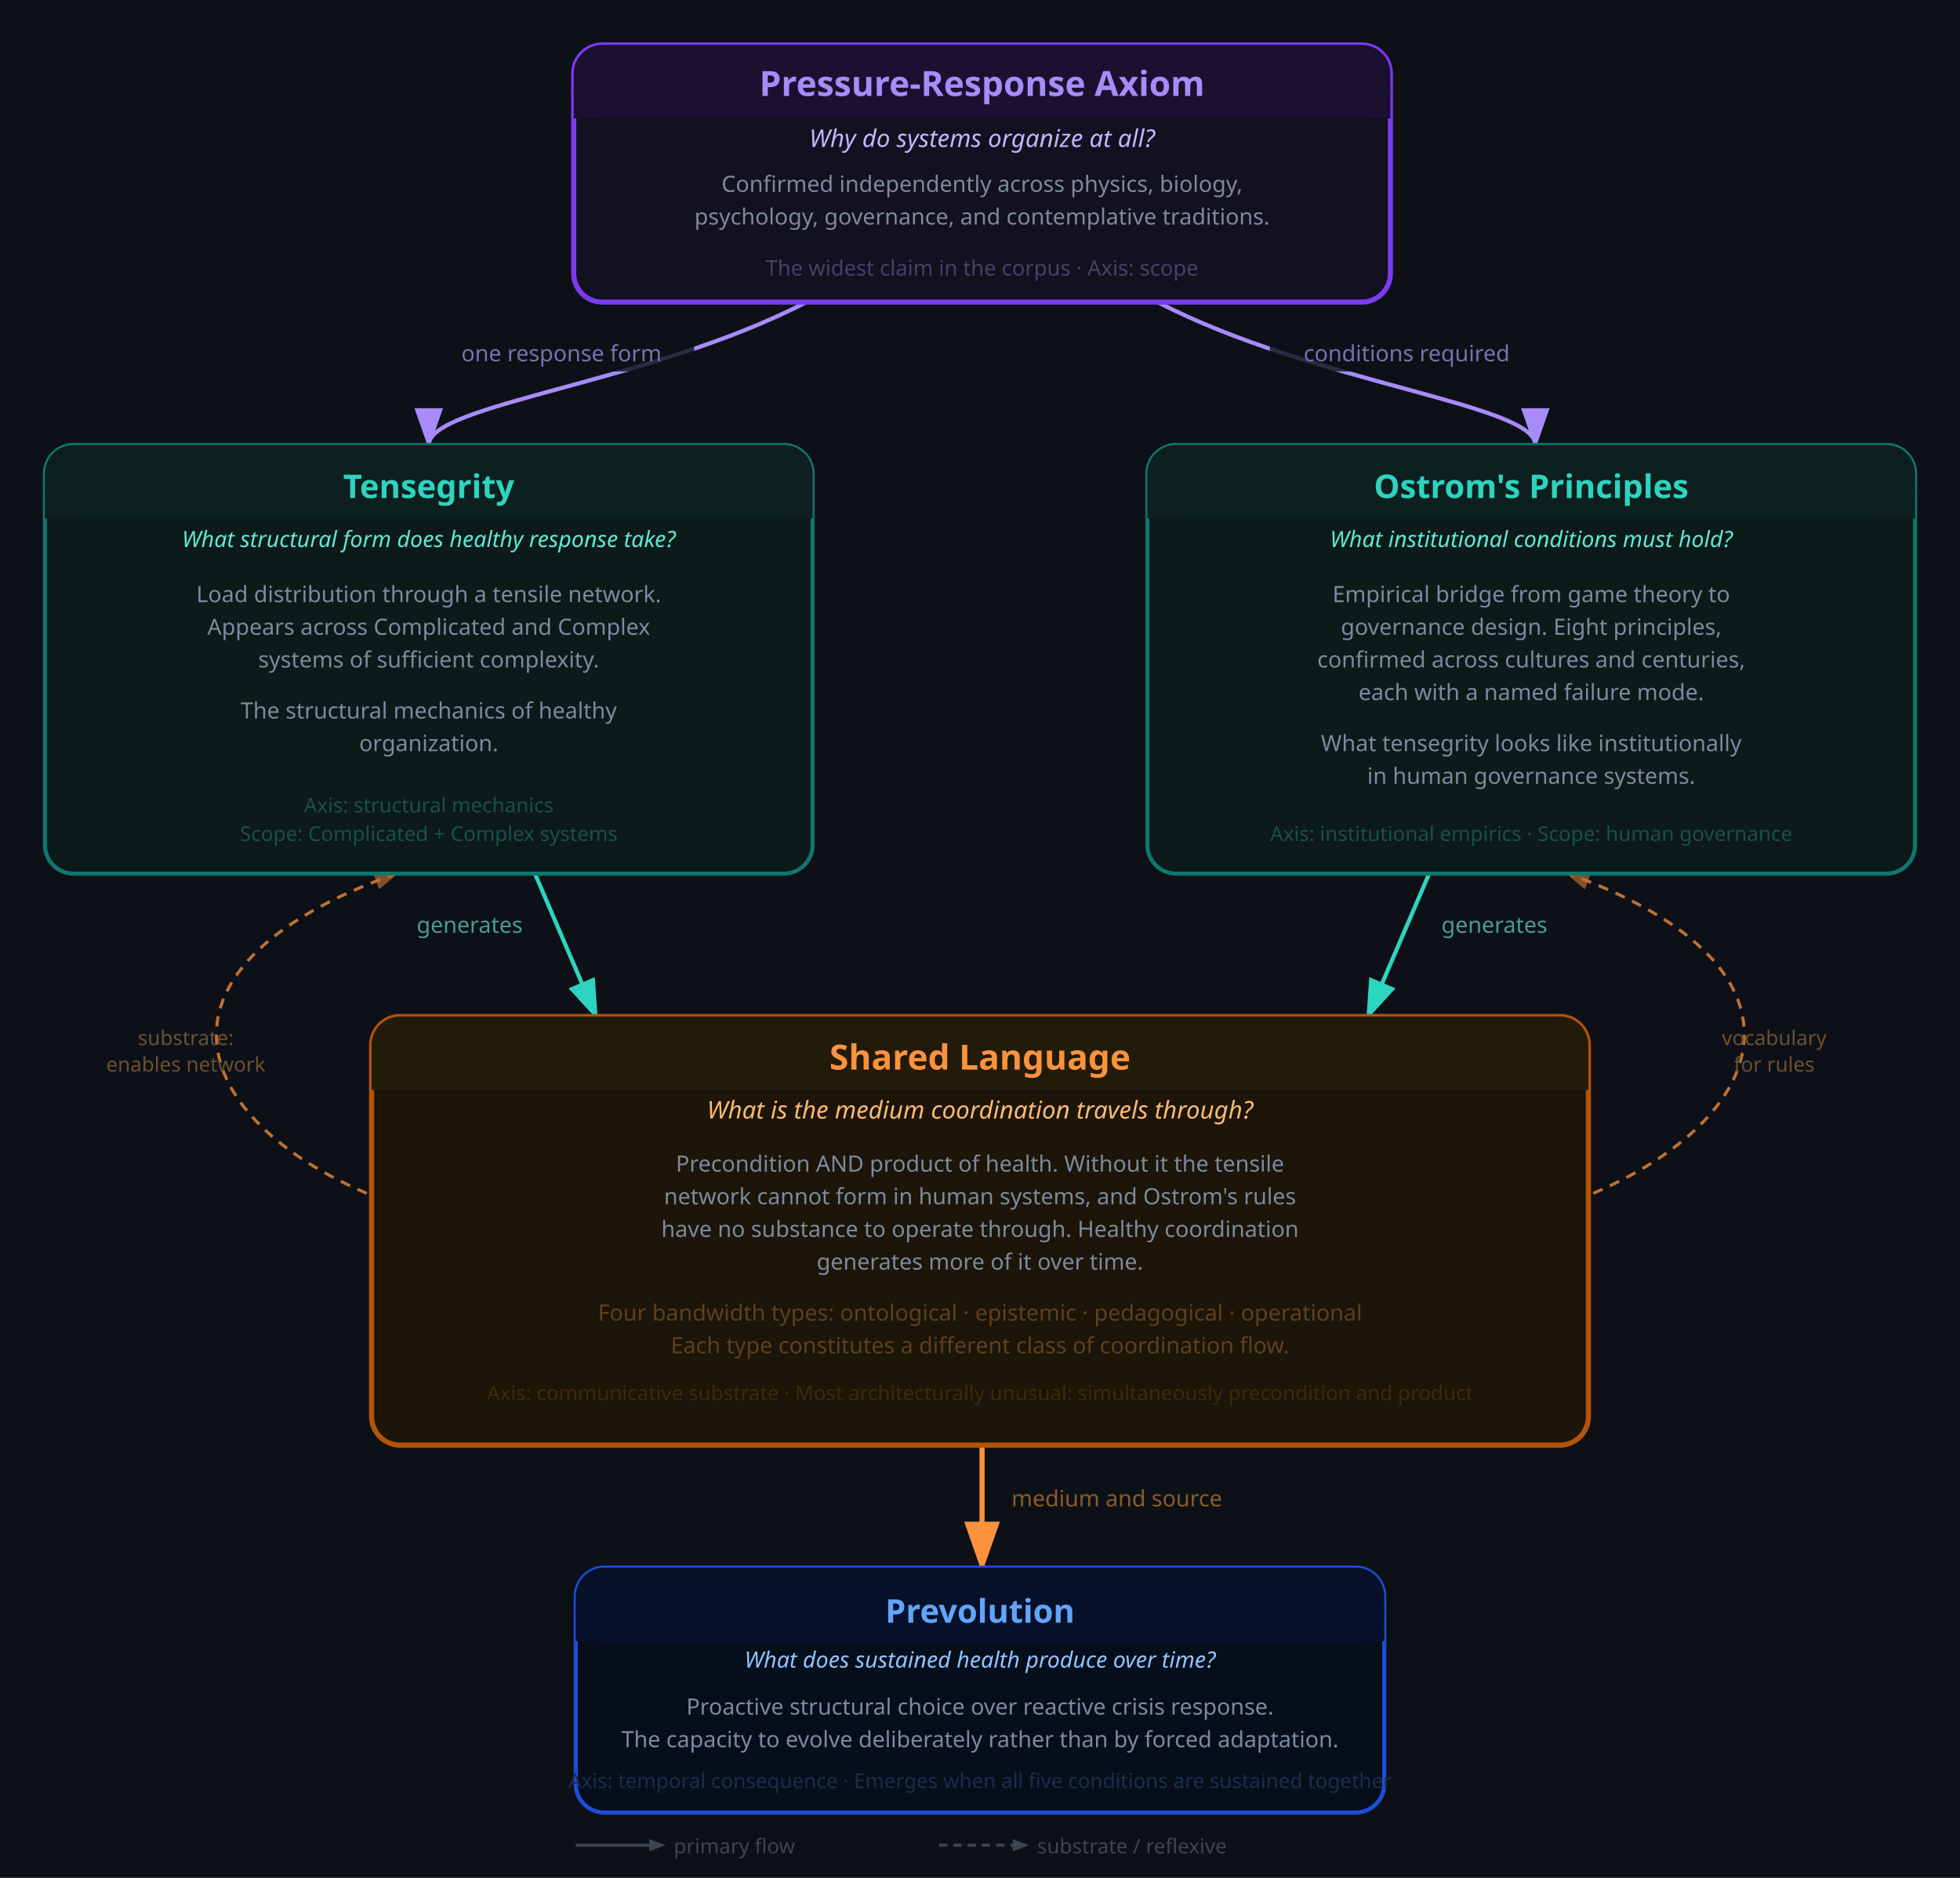
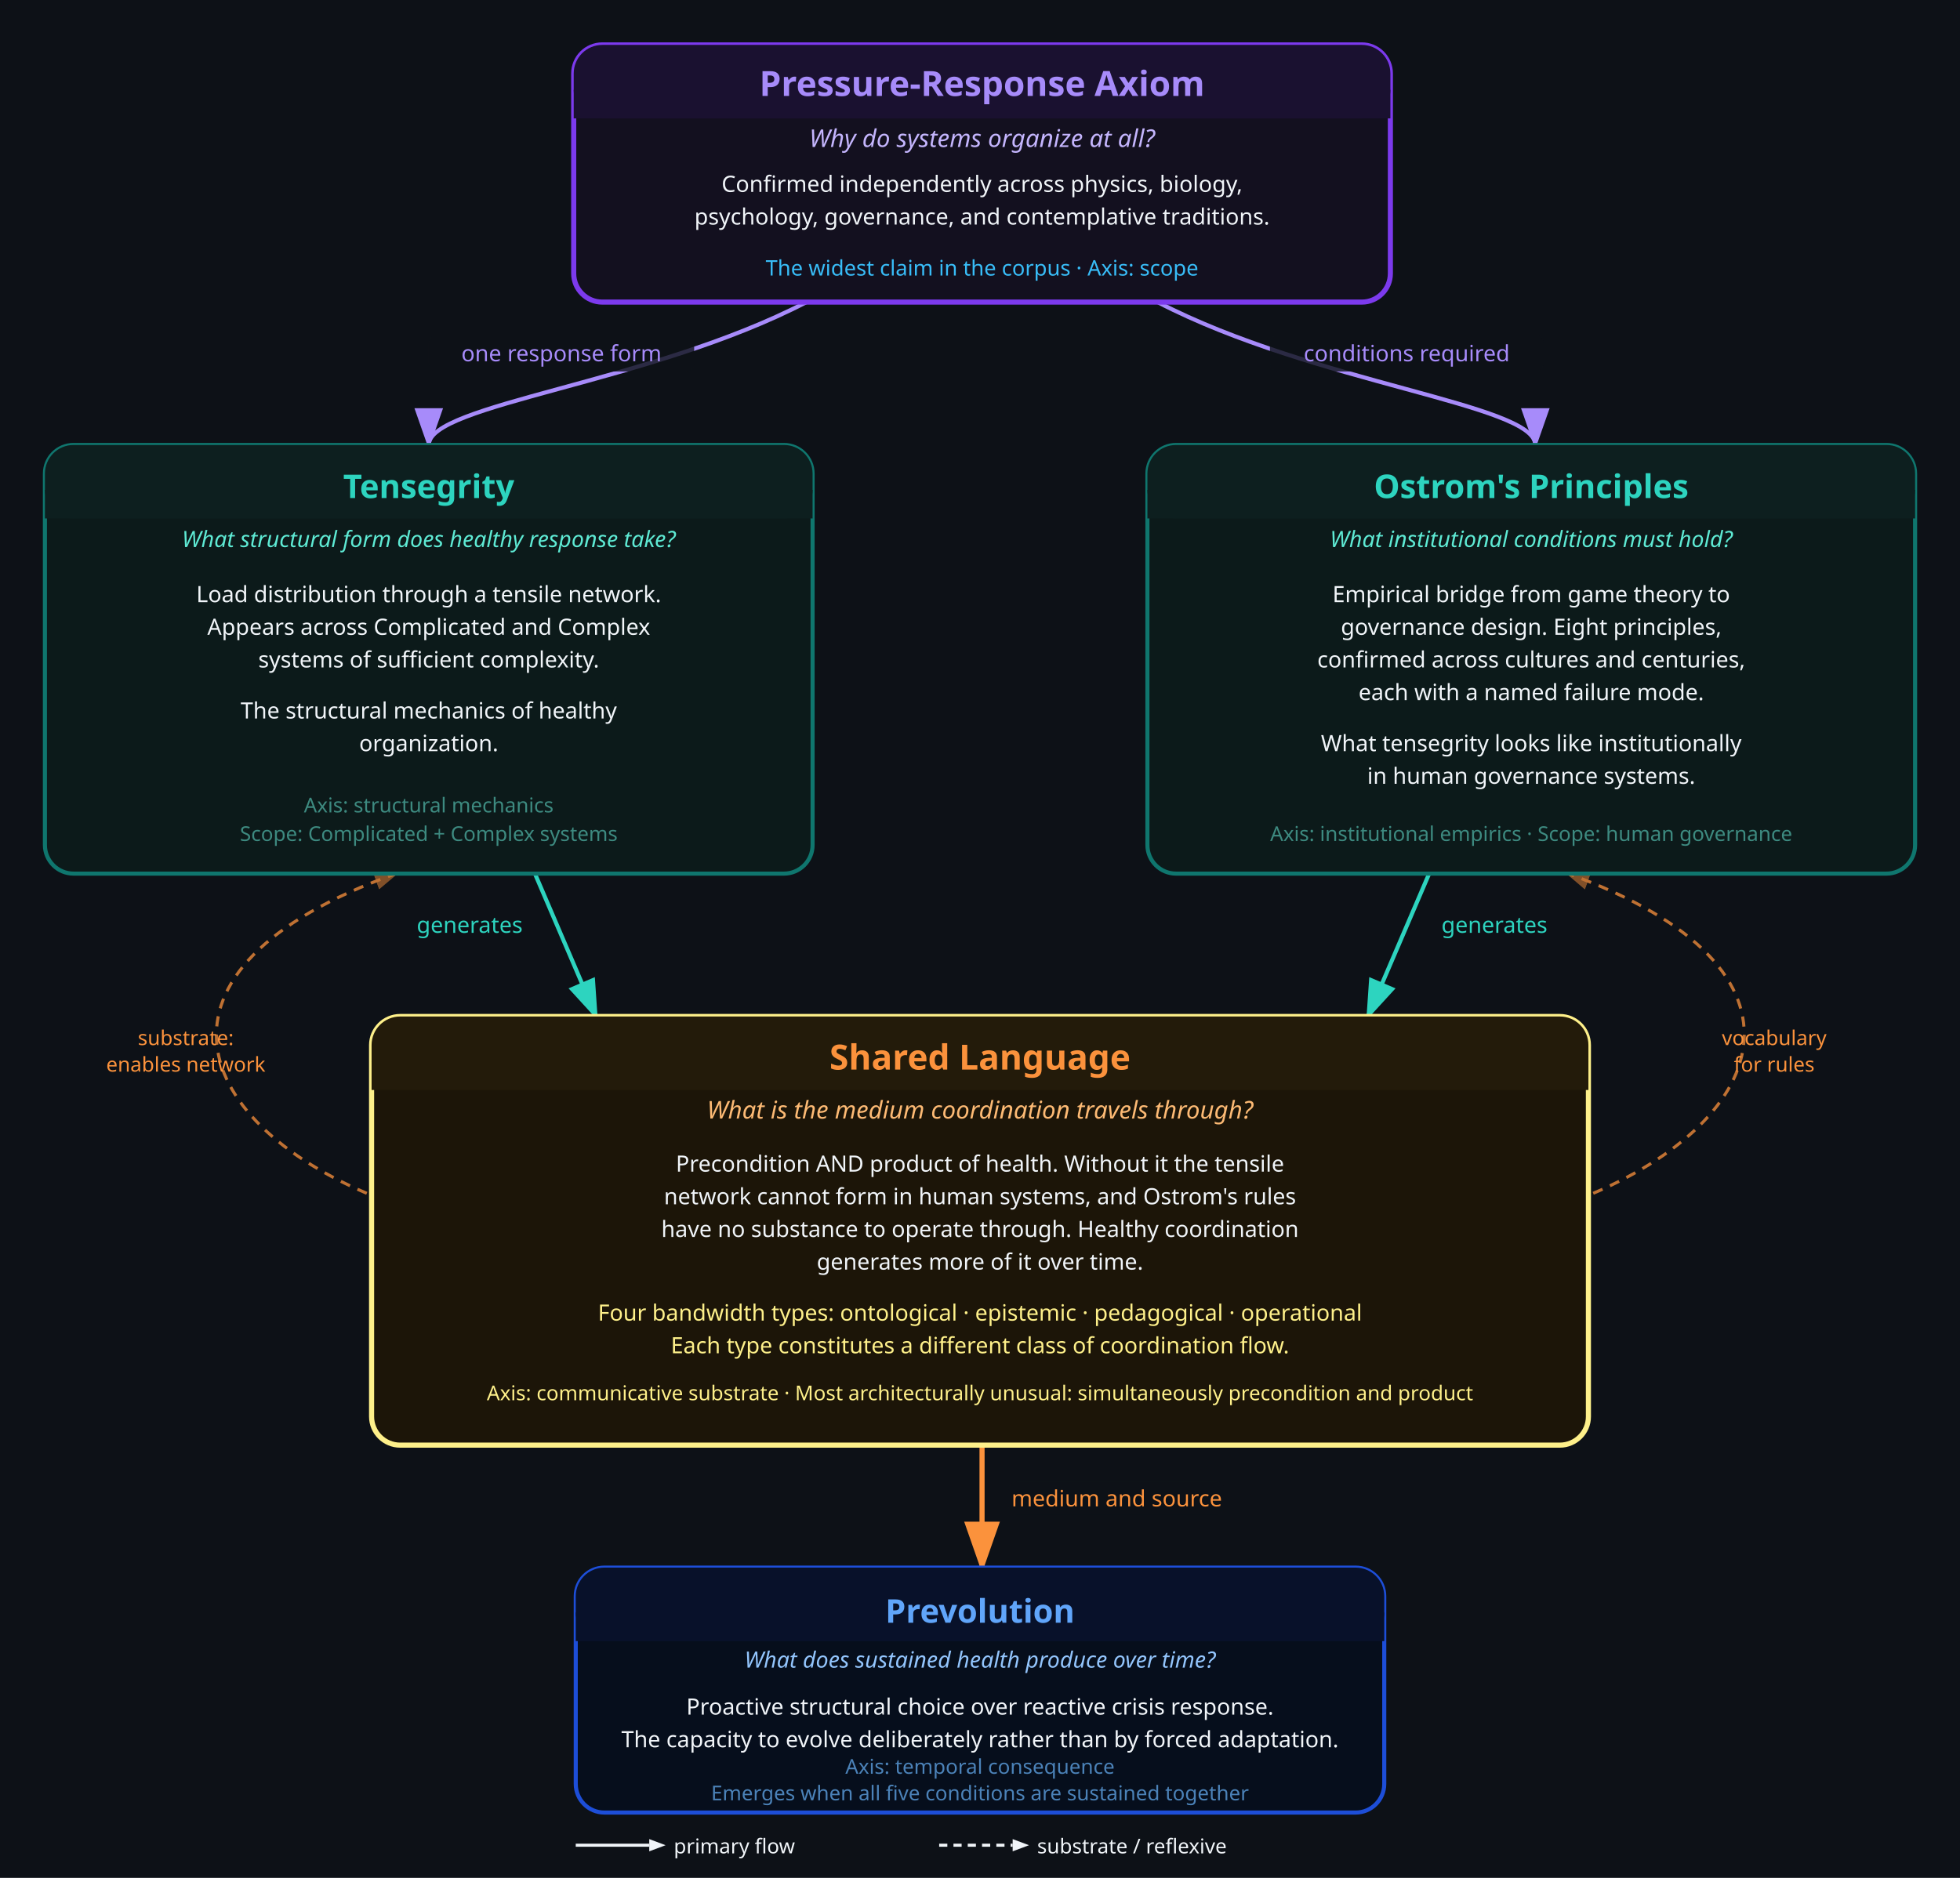
<svg xmlns="http://www.w3.org/2000/svg" width="960" height="920">
  <defs>
    <marker id="arw-violet" markerWidth="10" markerHeight="7" refX="9" refY="3.5" orient="auto">
      <polygon points="0 0, 10 3.5, 0 7" fill="#a78bfa" />
    </marker>
    <marker id="arw-teal" markerWidth="10" markerHeight="7" refX="9" refY="3.5" orient="auto">
      <polygon points="0 0, 10 3.5, 0 7" fill="#2dd4bf" />
    </marker>
    <marker id="arw-orange" markerWidth="10" markerHeight="7" refX="9" refY="3.5" orient="auto">
      <polygon points="0 0, 10 3.5, 0 7" fill="#fb923c" />
    </marker>
    <marker id="arw-orange-sm" markerWidth="8" markerHeight="6" refX="7" refY="3" orient="auto">
      <polygon points="0 0, 8 3, 0 6" fill="#fb923c" opacity="0.65" />
    </marker>
    <marker id="arw-blue" markerWidth="10" markerHeight="7" refX="9" refY="3.5" orient="auto">
      <polygon points="0 0, 10 3.5, 0 7" fill="#60a5fa" />
    </marker>
  </defs>
  <rect width="960" height="920" fill="#0d1117" />
  <path d="M 395 148 C 318 188 210 198 210 218" stroke="#a78bfa" stroke-width="2" fill="none" marker-end="url(#arw-violet)" />
  <rect x="210" y="164" width="130" height="18" rx="4" fill="#0d1117" opacity="0.8" />
-   <text x="275" y="177" fill="#7c6fb0" font-size="11" font-family="system-ui,sans-serif" text-anchor="middle">one response form</text>
+   <text x="275" y="177" fill="#a78bfa" font-size="11" font-family="system-ui,sans-serif" text-anchor="middle">one response form</text>
  <path d="M 567 148 C 644 188 752 198 752 218" stroke="#a78bfa" stroke-width="2" fill="none" marker-end="url(#arw-violet)" />
  <rect x="622" y="164" width="134" height="18" rx="4" fill="#0d1117" opacity="0.8" />
-   <text x="689" y="177" fill="#7c6fb0" font-size="11" font-family="system-ui,sans-serif" text-anchor="middle">conditions required</text>
+   <text x="689" y="177" fill="#a78bfa" font-size="11" font-family="system-ui,sans-serif" text-anchor="middle">conditions required</text>
  <path d="M 262 428 L 292 498" stroke="#2dd4bf" stroke-width="2" fill="none" marker-end="url(#arw-teal)" />
-   <text x="256" y="457" fill="#4b9b8e" font-size="11" font-family="system-ui,sans-serif" text-anchor="end">generates</text>
+   <text x="256" y="457" fill="#2dd4bf" font-size="11" font-family="system-ui,sans-serif" text-anchor="end">generates</text>
  <path d="M 700 428 L 670 498" stroke="#2dd4bf" stroke-width="2" fill="none" marker-end="url(#arw-teal)" />
-   <text x="706" y="457" fill="#4b9b8e" font-size="11" font-family="system-ui,sans-serif" text-anchor="start">generates</text>
+   <text x="706" y="457" fill="#2dd4bf" font-size="11" font-family="system-ui,sans-serif" text-anchor="start">generates</text>
  <path d="M 481 708 L 481 768" stroke="#fb923c" stroke-width="2.5" fill="none" marker-end="url(#arw-orange)" />
  <rect x="494" y="726" width="106" height="16" rx="4" fill="#0d1117" opacity="0.8" />
-   <text x="547" y="738" fill="#8a5c2a" font-size="11" font-family="system-ui,sans-serif" text-anchor="middle">medium and source</text>
+   <text x="547" y="738" fill="#fb923c" font-size="11" font-family="system-ui,sans-serif" text-anchor="middle">medium and source</text>
  <path d="M 188 588 C 94 552 62 475 194 428" stroke="#fb923c" stroke-width="1.5" fill="none" stroke-dasharray="5,4" opacity="0.75" marker-end="url(#arw-orange-sm)" />
-   <text x="91" y="512" fill="#6b5030" font-size="10" font-family="system-ui,sans-serif" text-anchor="middle">substrate:</text>
-   <text x="91" y="525" fill="#6b5030" font-size="10" font-family="system-ui,sans-serif" text-anchor="middle">enables network</text>
+   <text x="91" y="512" fill="#fb923c" font-size="10" font-family="system-ui,sans-serif" text-anchor="middle">substrate:</text>
+   <text x="91" y="525" fill="#fb923c" font-size="10" font-family="system-ui,sans-serif" text-anchor="middle">enables network</text>
  <path d="M 772 588 C 866 552 898 475 768 428" stroke="#fb923c" stroke-width="1.5" fill="none" stroke-dasharray="5,4" opacity="0.75" marker-end="url(#arw-orange-sm)" />
-   <text x="869" y="512" fill="#6b5030" font-size="10" font-family="system-ui,sans-serif" text-anchor="middle">vocabulary</text>
-   <text x="869" y="525" fill="#6b5030" font-size="10" font-family="system-ui,sans-serif" text-anchor="middle">for rules</text>
+   <text x="869" y="512" fill="#fb923c" font-size="10" font-family="system-ui,sans-serif" text-anchor="middle">vocabulary</text>
+   <text x="869" y="525" fill="#fb923c" font-size="10" font-family="system-ui,sans-serif" text-anchor="middle">for rules</text>
  <rect x="281" y="22" width="400" height="126" rx="14" fill="#13101f" stroke="#7c3aed" stroke-width="2.5" />
  <rect x="281" y="22" width="400" height="36" rx="14" fill="#1a1130" />
  <rect x="281" y="44" width="400" height="14" fill="#1a1130" />
  <text x="481" y="47" fill="#a78bfa" font-size="17" font-weight="bold" font-family="system-ui,sans-serif" text-anchor="middle">Pressure-Response Axiom</text>
  <text x="481" y="72" fill="#c4b5fd" font-size="12" font-style="italic" font-family="system-ui,sans-serif" text-anchor="middle">Why do systems organize at all?</text>
-   <text x="481" y="94" fill="#7d8a9e" font-size="11" font-family="system-ui,sans-serif" text-anchor="middle">Confirmed independently across physics, biology,</text>
-   <text x="481" y="110" fill="#7d8a9e" font-size="11" font-family="system-ui,sans-serif" text-anchor="middle">psychology, governance, and contemplative traditions.</text>
-   <text x="481" y="135" fill="#4a3f68" font-size="10.5" font-family="system-ui,sans-serif" text-anchor="middle">The widest claim in the corpus · Axis: scope</text>
+   <text x="481" y="94" fill="#f1f5f9" font-size="11" font-family="system-ui,sans-serif" text-anchor="middle">Confirmed independently across physics, biology,</text>
+   <text x="481" y="110" fill="#f1f5f9" font-size="11" font-family="system-ui,sans-serif" text-anchor="middle">psychology, governance, and contemplative traditions.</text>
+   <text x="481" y="135" fill="#38bdf8" font-size="10.5" font-family="system-ui,sans-serif" text-anchor="middle">The widest claim in the corpus · Axis: scope</text>
  <rect x="22" y="218" width="376" height="210" rx="14" fill="#0c1a1a" stroke="#0f766e" stroke-width="2" />
  <rect x="22" y="218" width="376" height="36" rx="14" fill="#0d1f1f" />
  <rect x="22" y="240" width="376" height="14" fill="#0d1f1f" />
  <text x="210" y="244" fill="#2dd4bf" font-size="16" font-weight="bold" font-family="system-ui,sans-serif" text-anchor="middle">Tensegrity</text>
  <text x="210" y="268" fill="#5eead4" font-size="11" font-style="italic" font-family="system-ui,sans-serif" text-anchor="middle">What structural form does healthy response take?</text>
-   <text x="210" y="295" fill="#7d8a9e" font-size="11" font-family="system-ui,sans-serif" text-anchor="middle">Load distribution through a tensile network.</text>
-   <text x="210" y="311" fill="#7d8a9e" font-size="11" font-family="system-ui,sans-serif" text-anchor="middle">Appears across Complicated and Complex</text>
-   <text x="210" y="327" fill="#7d8a9e" font-size="11" font-family="system-ui,sans-serif" text-anchor="middle">systems of sufficient complexity.</text>
-   <text x="210" y="352" fill="#7d8a9e" font-size="11" font-family="system-ui,sans-serif" text-anchor="middle">The structural mechanics of healthy</text>
-   <text x="210" y="368" fill="#7d8a9e" font-size="11" font-family="system-ui,sans-serif" text-anchor="middle">organization.</text>
-   <text x="210" y="398" fill="#194f4b" font-size="10" font-family="system-ui,sans-serif" text-anchor="middle">Axis: structural mechanics</text>
-   <text x="210" y="412" fill="#194f4b" font-size="10" font-family="system-ui,sans-serif" text-anchor="middle">Scope: Complicated + Complex systems</text>
+   <text x="210" y="295" fill="#f1f5f9" font-size="11" font-family="system-ui,sans-serif" text-anchor="middle">Load distribution through a tensile network.</text>
+   <text x="210" y="311" fill="#f1f5f9" font-size="11" font-family="system-ui,sans-serif" text-anchor="middle">Appears across Complicated and Complex</text>
+   <text x="210" y="327" fill="#f1f5f9" font-size="11" font-family="system-ui,sans-serif" text-anchor="middle">systems of sufficient complexity.</text>
+   <text x="210" y="352" fill="#f1f5f9" font-size="11" font-family="system-ui,sans-serif" text-anchor="middle">The structural mechanics of healthy</text>
+   <text x="210" y="368" fill="#f1f5f9" font-size="11" font-family="system-ui,sans-serif" text-anchor="middle">organization.</text>
+   <text x="210" y="398" fill="#3d8a80" font-size="10" font-family="system-ui,sans-serif" text-anchor="middle">Axis: structural mechanics</text>
+   <text x="210" y="412" fill="#3d8a80" font-size="10" font-family="system-ui,sans-serif" text-anchor="middle">Scope: Complicated + Complex systems</text>
  <rect x="562" y="218" width="376" height="210" rx="14" fill="#0c1a1a" stroke="#0f766e" stroke-width="2" />
  <rect x="562" y="218" width="376" height="36" rx="14" fill="#0d1f1f" />
  <rect x="562" y="240" width="376" height="14" fill="#0d1f1f" />
  <text x="750" y="244" fill="#2dd4bf" font-size="16" font-weight="bold" font-family="system-ui,sans-serif" text-anchor="middle">Ostrom's Principles</text>
  <text x="750" y="268" fill="#5eead4" font-size="11" font-style="italic" font-family="system-ui,sans-serif" text-anchor="middle">What institutional conditions must hold?</text>
-   <text x="750" y="295" fill="#7d8a9e" font-size="11" font-family="system-ui,sans-serif" text-anchor="middle">Empirical bridge from game theory to</text>
-   <text x="750" y="311" fill="#7d8a9e" font-size="11" font-family="system-ui,sans-serif" text-anchor="middle">governance design. Eight principles,</text>
-   <text x="750" y="327" fill="#7d8a9e" font-size="11" font-family="system-ui,sans-serif" text-anchor="middle">confirmed across cultures and centuries,</text>
-   <text x="750" y="343" fill="#7d8a9e" font-size="11" font-family="system-ui,sans-serif" text-anchor="middle">each with a named failure mode.</text>
-   <text x="750" y="368" fill="#7d8a9e" font-size="11" font-family="system-ui,sans-serif" text-anchor="middle">What tensegrity looks like institutionally</text>
-   <text x="750" y="384" fill="#7d8a9e" font-size="11" font-family="system-ui,sans-serif" text-anchor="middle">in human governance systems.</text>
-   <text x="750" y="412" fill="#194f4b" font-size="10" font-family="system-ui,sans-serif" text-anchor="middle">Axis: institutional empirics · Scope: human governance</text>
-   <rect x="182" y="498" width="596" height="210" rx="14" fill="#1c1508" stroke="#b45309" stroke-width="2.5" />
+   <text x="750" y="295" fill="#f1f5f9" font-size="11" font-family="system-ui,sans-serif" text-anchor="middle">Empirical bridge from game theory to</text>
+   <text x="750" y="311" fill="#f1f5f9" font-size="11" font-family="system-ui,sans-serif" text-anchor="middle">governance design. Eight principles,</text>
+   <text x="750" y="327" fill="#f1f5f9" font-size="11" font-family="system-ui,sans-serif" text-anchor="middle">confirmed across cultures and centuries,</text>
+   <text x="750" y="343" fill="#f1f5f9" font-size="11" font-family="system-ui,sans-serif" text-anchor="middle">each with a named failure mode.</text>
+   <text x="750" y="368" fill="#f1f5f9" font-size="11" font-family="system-ui,sans-serif" text-anchor="middle">What tensegrity looks like institutionally</text>
+   <text x="750" y="384" fill="#f1f5f9" font-size="11" font-family="system-ui,sans-serif" text-anchor="middle">in human governance systems.</text>
+   <text x="750" y="412" fill="#3d8a80" font-size="10" font-family="system-ui,sans-serif" text-anchor="middle">Axis: institutional empirics · Scope: human governance</text>
+   <rect x="182" y="498" width="596" height="210" rx="14" fill="#1c1508" stroke="#fef08a" stroke-width="2.5" />
  <rect x="182" y="498" width="596" height="36" rx="14" fill="#231b0a" />
  <rect x="182" y="520" width="596" height="14" fill="#231b0a" />
  <text x="480" y="524" fill="#fb923c" font-size="17" font-weight="bold" font-family="system-ui,sans-serif" text-anchor="middle">Shared Language</text>
  <text x="480" y="548" fill="#fdba74" font-size="12" font-style="italic" font-family="system-ui,sans-serif" text-anchor="middle">What is the medium coordination travels through?</text>
-   <text x="480" y="574" fill="#7d8a9e" font-size="11" font-family="system-ui,sans-serif" text-anchor="middle">Precondition AND product of health. Without it the tensile</text>
-   <text x="480" y="590" fill="#7d8a9e" font-size="11" font-family="system-ui,sans-serif" text-anchor="middle">network cannot form in human systems, and Ostrom's rules</text>
-   <text x="480" y="606" fill="#7d8a9e" font-size="11" font-family="system-ui,sans-serif" text-anchor="middle">have no substance to operate through. Healthy coordination</text>
-   <text x="480" y="622" fill="#7d8a9e" font-size="11" font-family="system-ui,sans-serif" text-anchor="middle">generates more of it over time.</text>
-   <text x="480" y="647" fill="#5c4020" font-size="11" font-family="system-ui,sans-serif" text-anchor="middle">Four bandwidth types: ontological · epistemic · pedagogical · operational</text>
-   <text x="480" y="663" fill="#5c4020" font-size="11" font-family="system-ui,sans-serif" text-anchor="middle">Each type constitutes a different class of coordination flow.</text>
-   <text x="480" y="686" fill="#3d2a0e" font-size="10" font-family="system-ui,sans-serif" text-anchor="middle">Axis: communicative substrate · Most architecturally unusual: simultaneously precondition and product</text>
+   <text x="480" y="574" fill="#f1f5f9" font-size="11" font-family="system-ui,sans-serif" text-anchor="middle">Precondition AND product of health. Without it the tensile</text>
+   <text x="480" y="590" fill="#f1f5f9" font-size="11" font-family="system-ui,sans-serif" text-anchor="middle">network cannot form in human systems, and Ostrom's rules</text>
+   <text x="480" y="606" fill="#f1f5f9" font-size="11" font-family="system-ui,sans-serif" text-anchor="middle">have no substance to operate through. Healthy coordination</text>
+   <text x="480" y="622" fill="#f1f5f9" font-size="11" font-family="system-ui,sans-serif" text-anchor="middle">generates more of it over time.</text>
+   <text x="480" y="647" fill="#fef08a" font-size="11" font-family="system-ui,sans-serif" text-anchor="middle">Four bandwidth types: ontological · epistemic · pedagogical · operational</text>
+   <text x="480" y="663" fill="#fef08a" font-size="11" font-family="system-ui,sans-serif" text-anchor="middle">Each type constitutes a different class of coordination flow.</text>
+   <text x="480" y="686" fill="#fef08a" font-size="10" font-family="system-ui,sans-serif" text-anchor="middle">Axis: communicative substrate · Most architecturally unusual: simultaneously precondition and product</text>
  <rect x="282" y="768" width="396" height="120" rx="14" fill="#060e1c" stroke="#1d4ed8" stroke-width="2" />
  <rect x="282" y="768" width="396" height="36" rx="14" fill="#08112a" />
  <rect x="282" y="790" width="396" height="14" fill="#08112a" />
  <text x="480" y="795" fill="#60a5fa" font-size="16" font-weight="bold" font-family="system-ui,sans-serif" text-anchor="middle">Prevolution</text>
  <text x="480" y="817" fill="#93c5fd" font-size="11" font-style="italic" font-family="system-ui,sans-serif" text-anchor="middle">What does sustained health produce over time?</text>
-   <text x="480" y="840" fill="#7d8a9e" font-size="11" font-family="system-ui,sans-serif" text-anchor="middle">Proactive structural choice over reactive crisis response.</text>
-   <text x="480" y="856" fill="#7d8a9e" font-size="11" font-family="system-ui,sans-serif" text-anchor="middle">The capacity to evolve deliberately rather than by forced adaptation.</text>
-   <text x="480" y="876" fill="#1a2d4a" font-size="10" font-family="system-ui,sans-serif" text-anchor="middle">Axis: temporal consequence · Emerges when all five conditions are sustained together</text>
-   <line x1="282" y1="904" x2="318" y2="904" stroke="#3d4451" stroke-width="1.5" />
-   <polygon points="318,901 326,904 318,907" fill="#3d4451" />
-   <text x="330" y="908" fill="#3d4451" font-size="10" font-family="system-ui,sans-serif">primary flow</text>
-   <line x1="460" y1="904" x2="496" y2="904" stroke="#3d4451" stroke-width="1.5" stroke-dasharray="4,3" />
-   <polygon points="496,901 504,904 496,907" fill="#3d4451" />
-   <text x="508" y="908" fill="#3d4451" font-size="10" font-family="system-ui,sans-serif">substrate / reflexive</text>
+   <text x="480" y="840" fill="#f1f5f9" font-size="11" font-family="system-ui,sans-serif" text-anchor="middle">Proactive structural choice over reactive crisis response.</text>
+   <text x="480" y="856" fill="#f1f5f9" font-size="11" font-family="system-ui,sans-serif" text-anchor="middle">The capacity to evolve deliberately rather than by forced adaptation.</text>
+   <text x="480" y="869" fill="#4b82b8" font-size="10" font-family="system-ui,sans-serif" text-anchor="middle">Axis: temporal consequence</text>
+   <text x="480" y="882" fill="#4b82b8" font-size="10" font-family="system-ui,sans-serif" text-anchor="middle">Emerges when all five conditions are sustained together</text>
+   <line x1="282" y1="904" x2="318" y2="904" stroke="#f1f5f9" stroke-width="1.5" />
+   <polygon points="318,901 326,904 318,907" fill="#f1f5f9" />
+   <text x="330" y="908" fill="#f1f5f9" font-size="10" font-family="system-ui,sans-serif">primary flow</text>
+   <line x1="460" y1="904" x2="496" y2="904" stroke="#f1f5f9" stroke-width="1.5" stroke-dasharray="4,3" />
+   <polygon points="496,901 504,904 496,907" fill="#f1f5f9" />
+   <text x="508" y="908" fill="#f1f5f9" font-size="10" font-family="system-ui,sans-serif">substrate / reflexive</text>
</svg>
